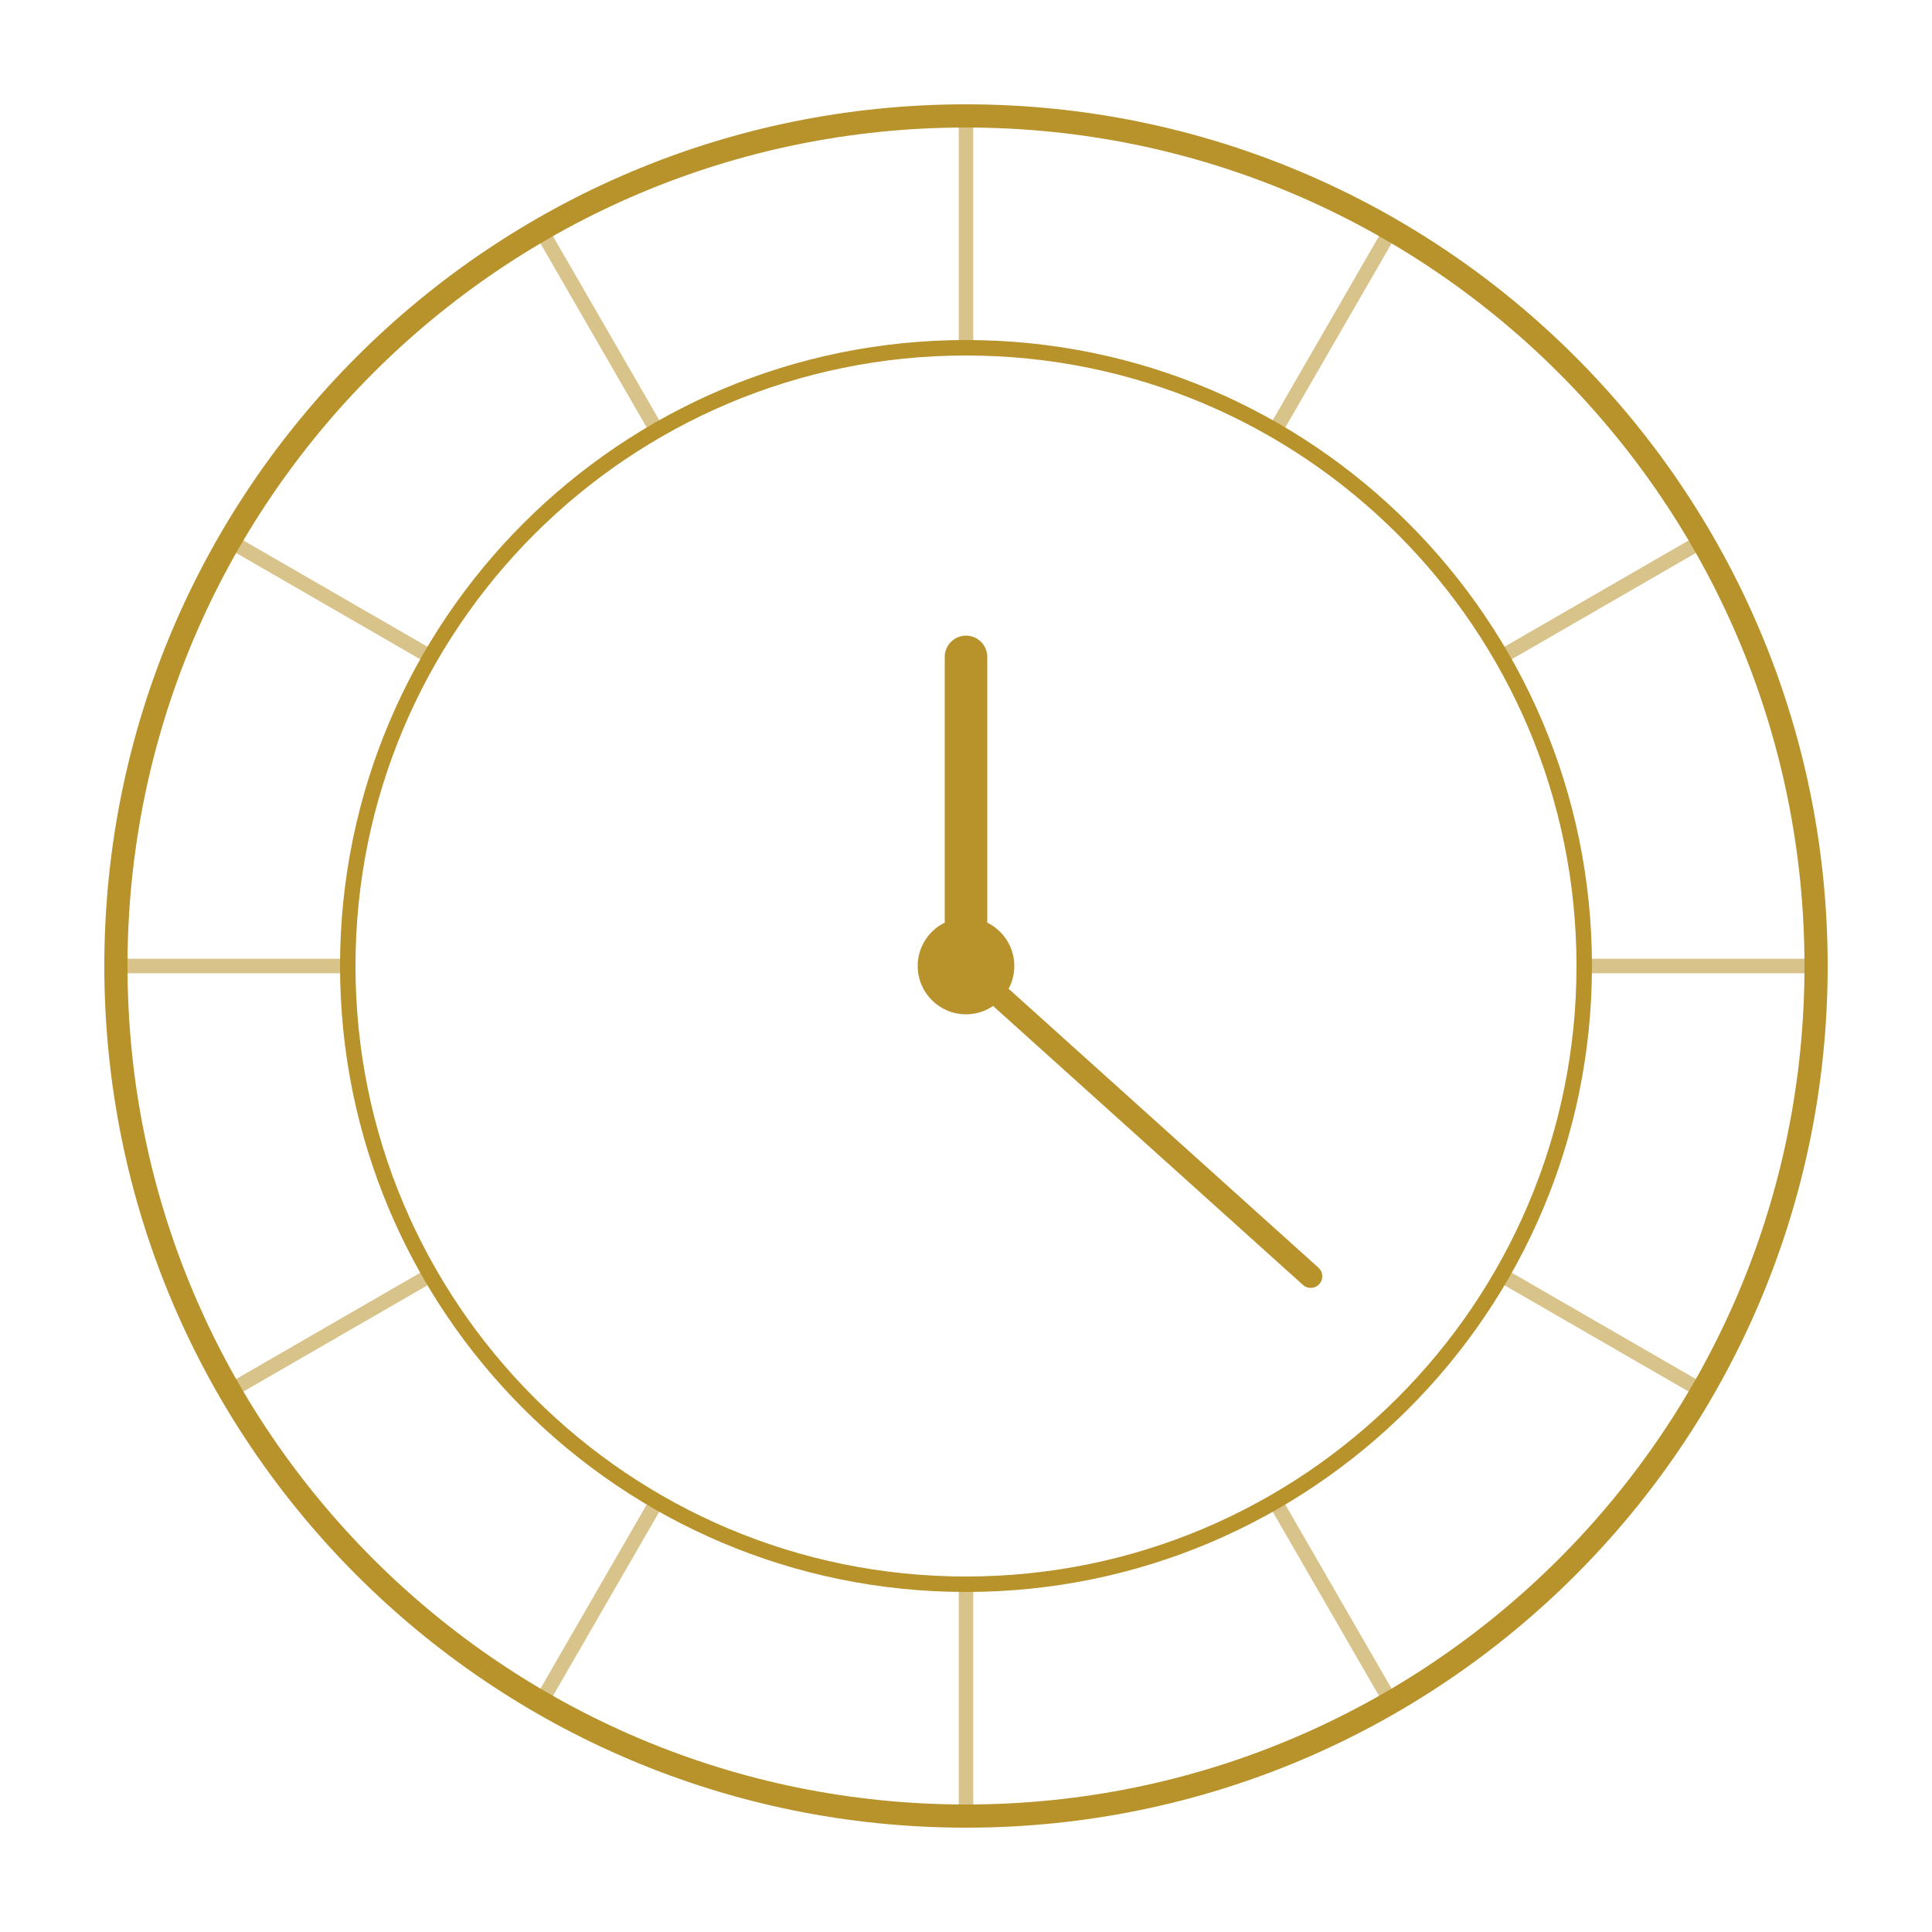
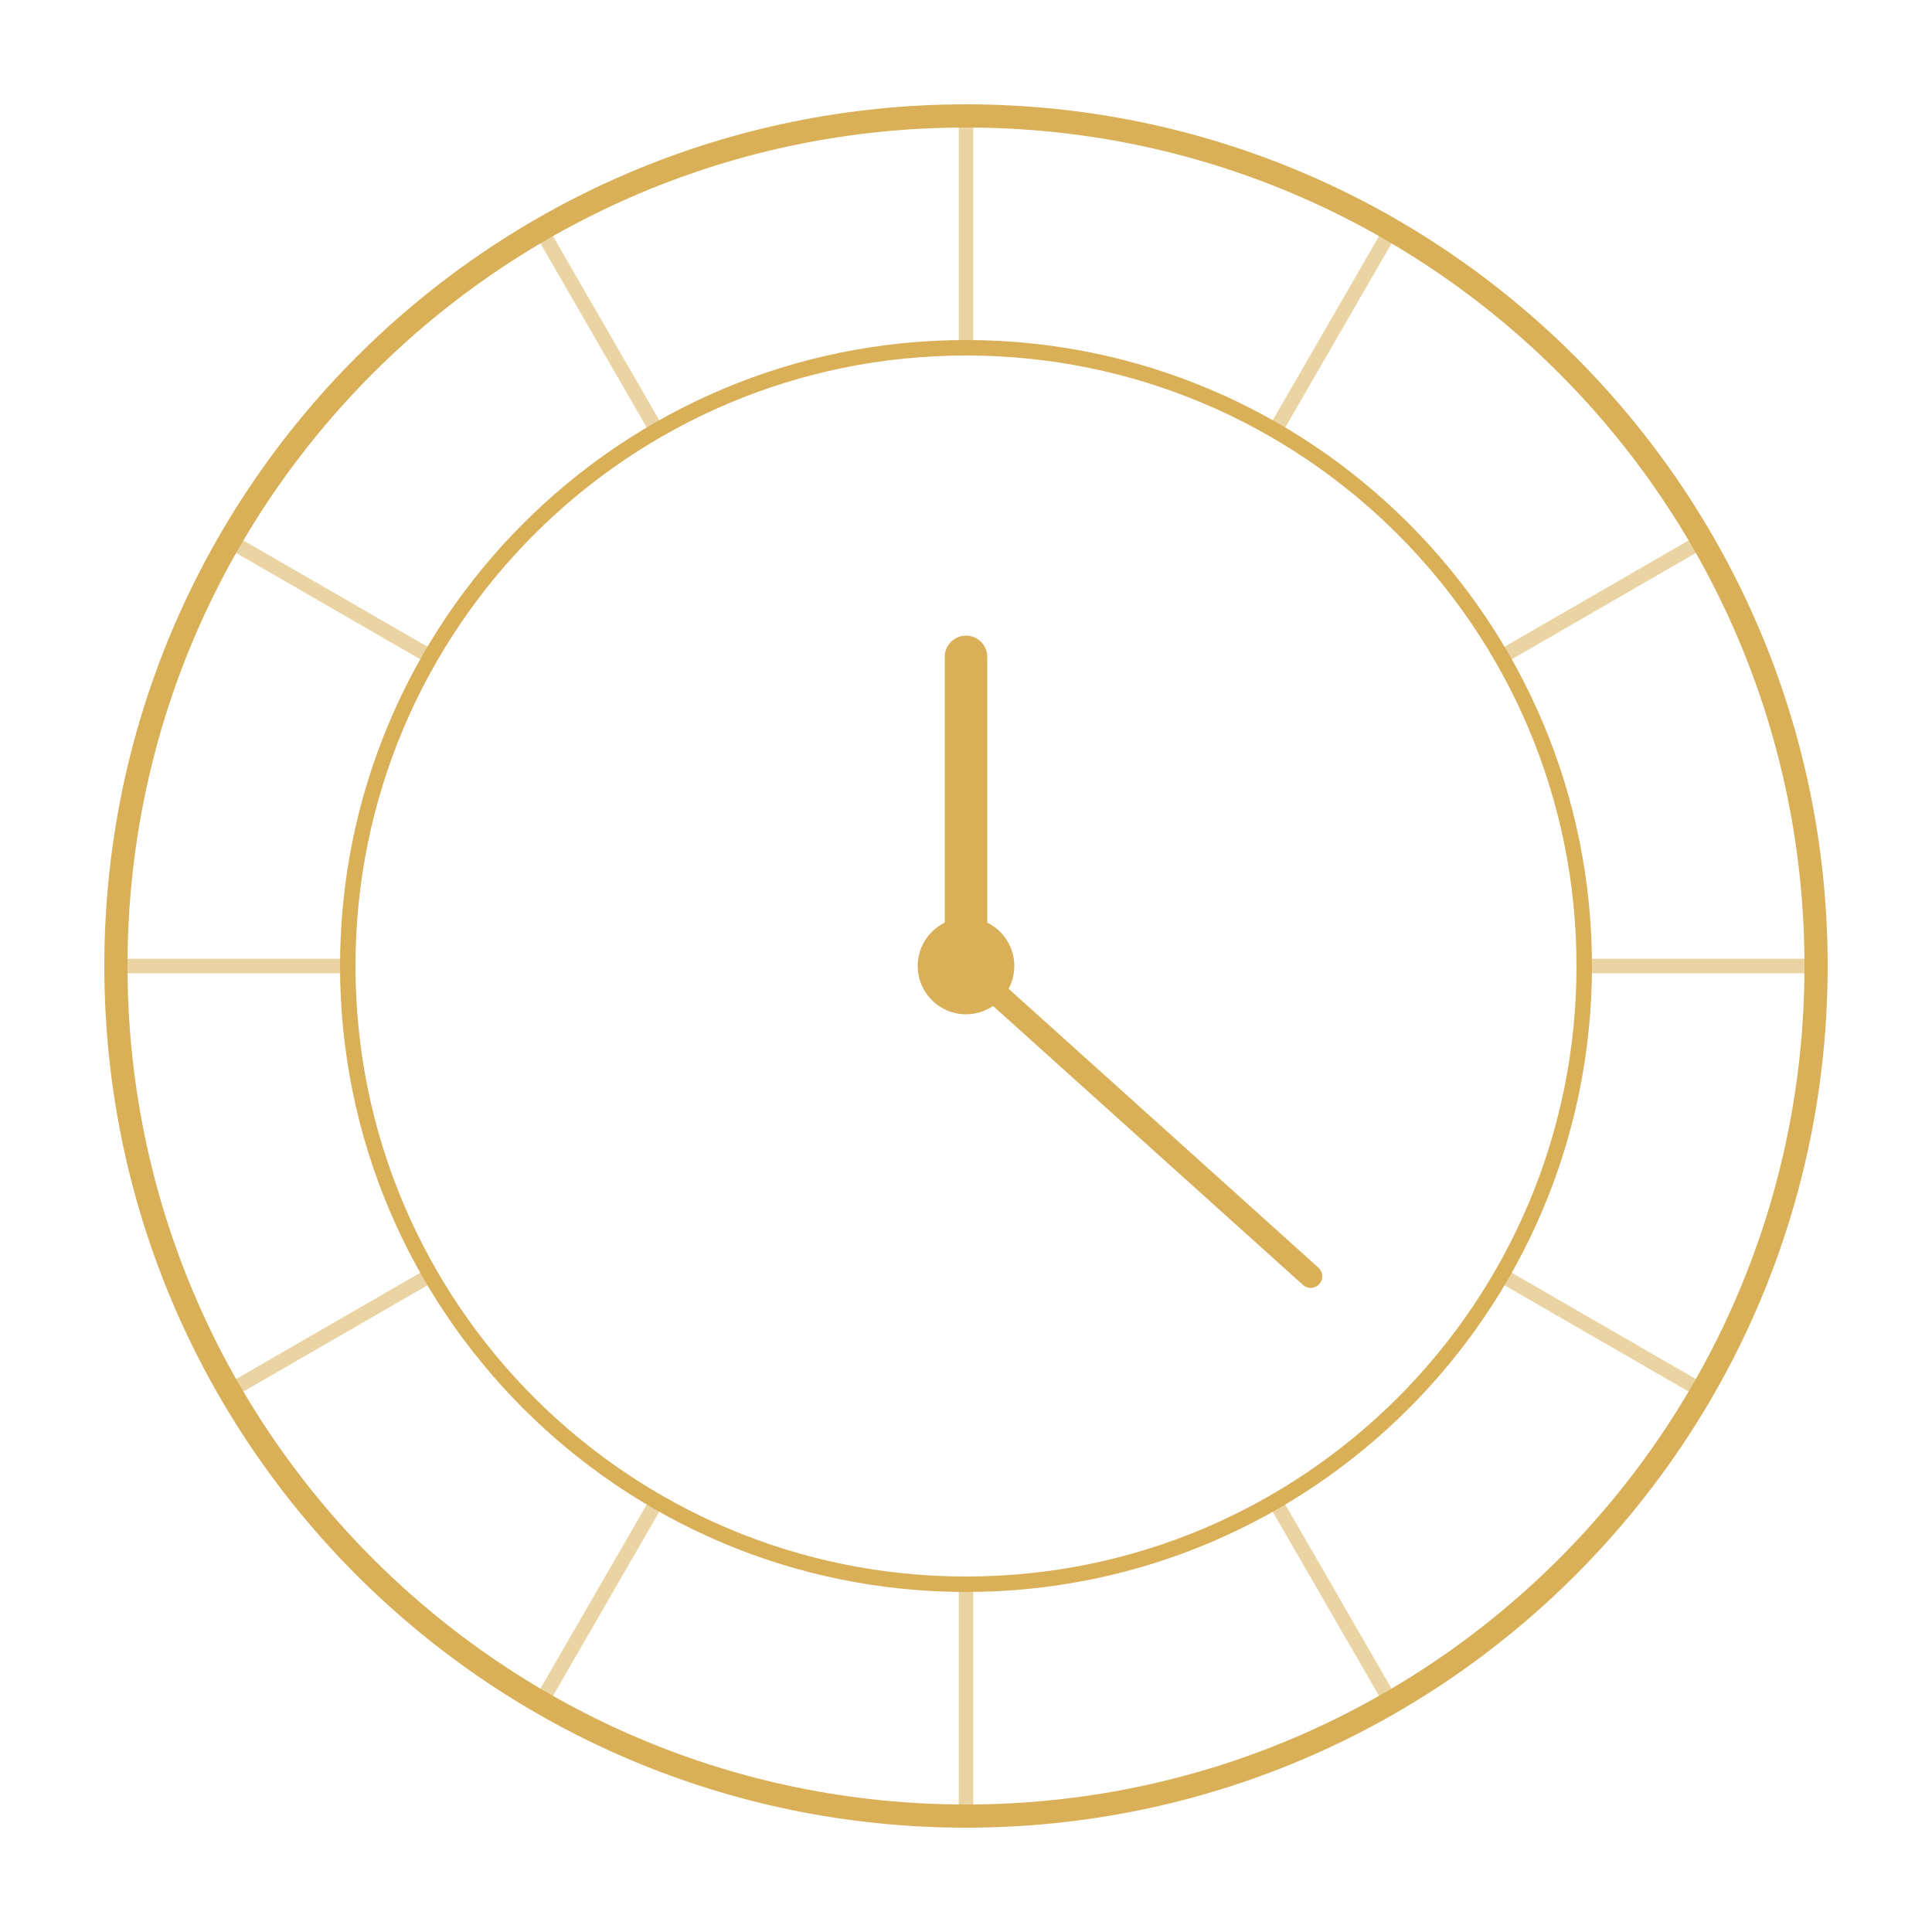
<svg xmlns="http://www.w3.org/2000/svg" fill="none" viewBox="0 0 100 100">
-   <g stroke="#b8922a">
+   <g stroke="#d9b057">
    <circle cx="50" cy="50" r="44" stroke-width="1.2" />
    <circle cx="50" cy="50" r="32" stroke-width=".8" />
    <g opacity=".55" stroke-width=".75">
      <path d="m50 6v12" />
      <path d="m50 6v12" transform="matrix(.8660254 .5 -.5 .8660254 31.69873 -18.30127)" />
      <path d="m50 6v12" transform="matrix(.5 .8660254 -.8660254 .5 68.30127 -18.30127)" />
      <path d="m50 6v12" transform="matrix(0 1 -1 0 100 0)" />
      <path d="m50 6v12" transform="matrix(-.5 .8660254 -.8660254 -.5 118.3013 31.69873)" />
      <path d="m50 6v12" transform="matrix(-.8660254 .5 -.5 -.8660254 118.3013 68.30127)" />
      <path d="m50 6v12" transform="matrix(-1 0 -0 -1 100 100)" />
      <path d="m50 6v12" transform="matrix(-.8660254 -.5 .5 -.8660254 68.30127 118.3013)" />
      <path d="m50 6v12" transform="matrix(-.5 -.8660254 .8660254 -.5 31.69873 118.3013)" />
      <path d="m50 6v12" transform="matrix(-0 -1 1 -0 0 100)" />
      <path d="m50 6v12" transform="matrix(.5 -.8660254 .8660254 .5 -18.30127 68.30127)" />
      <path d="m50 6v12" transform="matrix(.8660254 -.5 .5 .8660254 -18.30127 31.69873)" />
    </g>
    <path d="m50 50v-16" stroke-linecap="round" stroke-width="2.2" />
    <path d="m50 50 17.84 16.06" stroke-linecap="round" stroke-width="1.2" />
  </g>
-   <circle cx="50" cy="50" fill="#b8922a" r="2.5" />
+   <circle cx="50" cy="50" fill="#d9b057" r="2.5" />
</svg>
